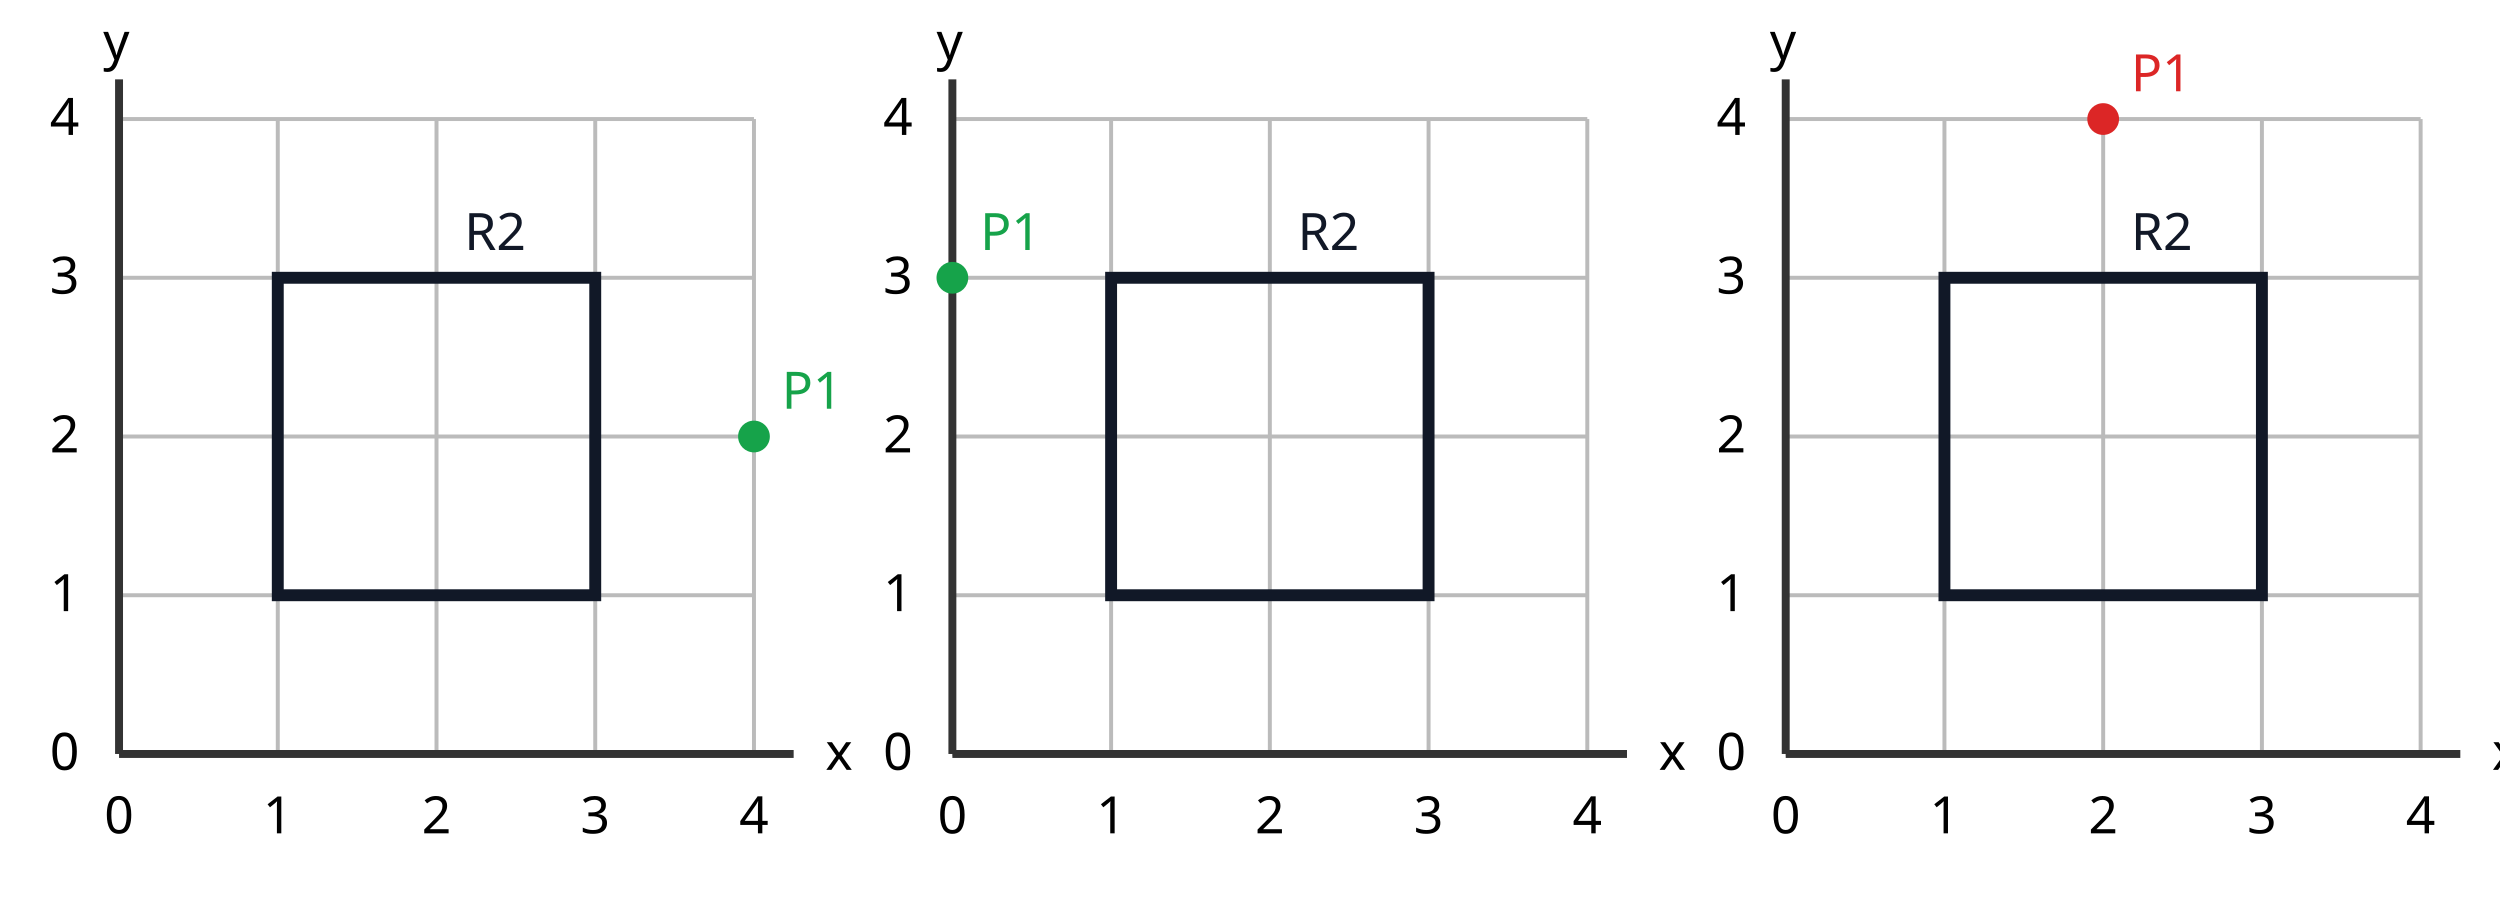
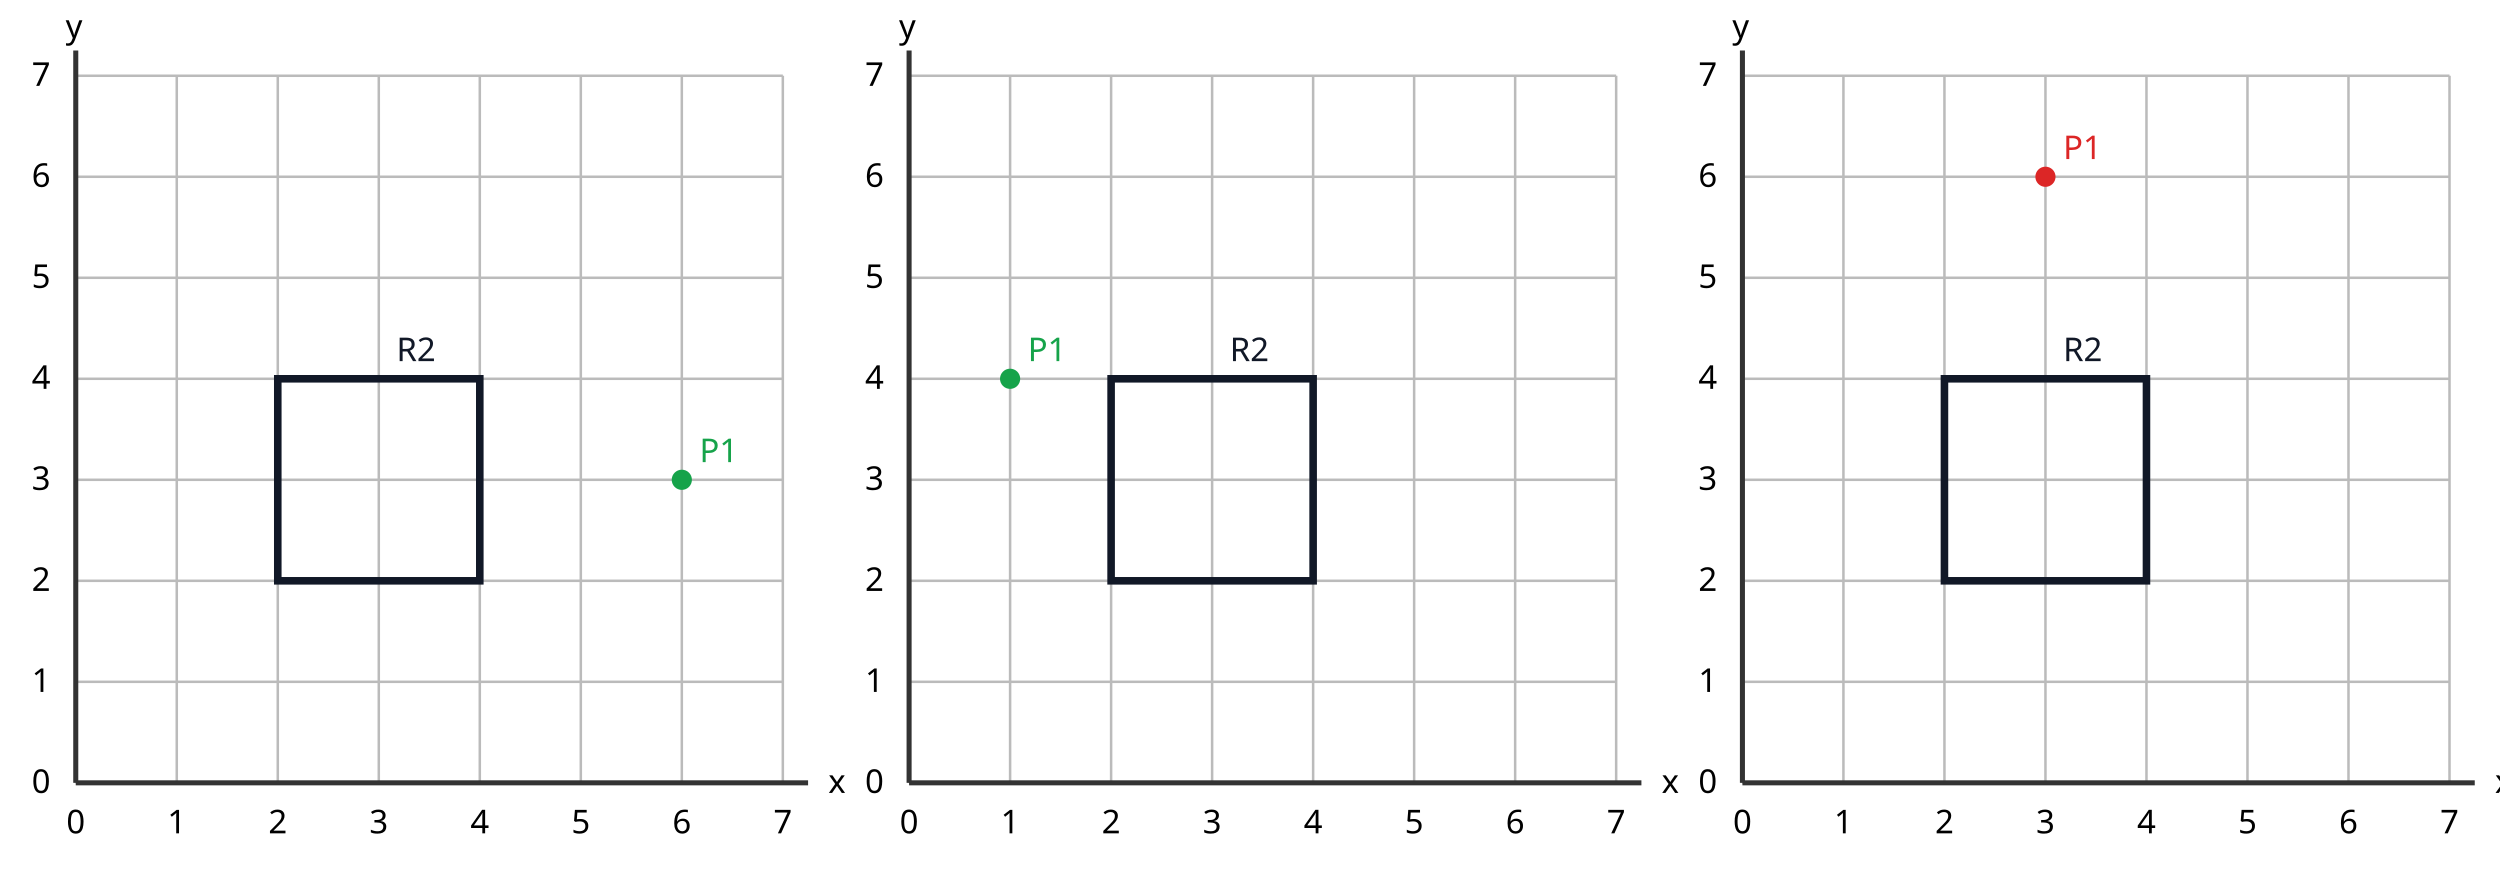
- <svg xmlns="http://www.w3.org/2000/svg" width="630" height="230" viewBox="0 0 630 230">
+ <svg xmlns="http://www.w3.org/2000/svg" width="990" height="350" viewBox="0 0 990 350">
  <style>text{font:13px sans-serif}.grid{stroke:#bbb;stroke-width:1}.axis{stroke:#333;stroke-width:2}.shape{fill:none;stroke-width:3}.endpoint{stroke:none}</style>
-   <line class="grid" x1="30" y1="30" x2="30" y2="190" />
-   <line class="grid" x1="30" y1="190" x2="190" y2="190" />
-   <text x="30" y="210" text-anchor="middle">0</text>
-   <text x="20" y="194" text-anchor="end">0</text>
-   <line class="grid" x1="70" y1="30" x2="70" y2="190" />
-   <line class="grid" x1="30" y1="150" x2="190" y2="150" />
-   <text x="70" y="210" text-anchor="middle">1</text>
-   <text x="20" y="154" text-anchor="end">1</text>
-   <line class="grid" x1="110" y1="30" x2="110" y2="190" />
-   <line class="grid" x1="30" y1="110" x2="190" y2="110" />
-   <text x="110" y="210" text-anchor="middle">2</text>
-   <text x="20" y="114" text-anchor="end">2</text>
-   <line class="grid" x1="150" y1="30" x2="150" y2="190" />
-   <line class="grid" x1="30" y1="70" x2="190" y2="70" />
-   <text x="150" y="210" text-anchor="middle">3</text>
-   <text x="20" y="74" text-anchor="end">3</text>
-   <line class="grid" x1="190" y1="30" x2="190" y2="190" />
-   <line class="grid" x1="30" y1="30" x2="190" y2="30" />
-   <text x="190" y="210" text-anchor="middle">4</text>
-   <text x="20" y="34" text-anchor="end">4</text>
-   <line class="axis" x1="30" y1="190" x2="200" y2="190" />
-   <line class="axis" x1="30" y1="190" x2="30" y2="20" />
-   <text x="208" y="194">x</text>
+   <line class="grid" x1="30" y1="30" x2="30" y2="310" />
+   <line class="grid" x1="30" y1="310" x2="310" y2="310" />
+   <text x="30" y="330" text-anchor="middle">0</text>
+   <text x="20" y="314" text-anchor="end">0</text>
+   <line class="grid" x1="70" y1="30" x2="70" y2="310" />
+   <line class="grid" x1="30" y1="270" x2="310" y2="270" />
+   <text x="70" y="330" text-anchor="middle">1</text>
+   <text x="20" y="274" text-anchor="end">1</text>
+   <line class="grid" x1="110" y1="30" x2="110" y2="310" />
+   <line class="grid" x1="30" y1="230" x2="310" y2="230" />
+   <text x="110" y="330" text-anchor="middle">2</text>
+   <text x="20" y="234" text-anchor="end">2</text>
+   <line class="grid" x1="150" y1="30" x2="150" y2="310" />
+   <line class="grid" x1="30" y1="190" x2="310" y2="190" />
+   <text x="150" y="330" text-anchor="middle">3</text>
+   <text x="20" y="194" text-anchor="end">3</text>
+   <line class="grid" x1="190" y1="30" x2="190" y2="310" />
+   <line class="grid" x1="30" y1="150" x2="310" y2="150" />
+   <text x="190" y="330" text-anchor="middle">4</text>
+   <text x="20" y="154" text-anchor="end">4</text>
+   <line class="grid" x1="230" y1="30" x2="230" y2="310" />
+   <line class="grid" x1="30" y1="110" x2="310" y2="110" />
+   <text x="230" y="330" text-anchor="middle">5</text>
+   <text x="20" y="114" text-anchor="end">5</text>
+   <line class="grid" x1="270" y1="30" x2="270" y2="310" />
+   <line class="grid" x1="30" y1="70" x2="310" y2="70" />
+   <text x="270" y="330" text-anchor="middle">6</text>
+   <text x="20" y="74" text-anchor="end">6</text>
+   <line class="grid" x1="310" y1="30" x2="310" y2="310" />
+   <line class="grid" x1="30" y1="30" x2="310" y2="30" />
+   <text x="310" y="330" text-anchor="middle">7</text>
+   <text x="20" y="34" text-anchor="end">7</text>
+   <line class="axis" x1="30" y1="310" x2="320" y2="310" />
+   <line class="axis" x1="30" y1="310" x2="30" y2="20" />
+   <text x="328" y="314">x</text>
  <text x="26" y="15">y</text>
-   <rect class="shape" x="70" y="70" width="80" height="80" stroke="#111827" />
-   <text x="117.0" y="63" fill="#111827">R2</text>
-   <circle cx="190" cy="110" r="4" fill="#16a34a" />
-   <text x="197" y="103" fill="#16a34a">P1</text>
-   <line class="grid" x1="240" y1="30" x2="240" y2="190" />
-   <line class="grid" x1="240" y1="190" x2="400" y2="190" />
-   <text x="240" y="210" text-anchor="middle">0</text>
-   <text x="230" y="194" text-anchor="end">0</text>
-   <line class="grid" x1="280" y1="30" x2="280" y2="190" />
-   <line class="grid" x1="240" y1="150" x2="400" y2="150" />
-   <text x="280" y="210" text-anchor="middle">1</text>
-   <text x="230" y="154" text-anchor="end">1</text>
-   <line class="grid" x1="320" y1="30" x2="320" y2="190" />
-   <line class="grid" x1="240" y1="110" x2="400" y2="110" />
-   <text x="320" y="210" text-anchor="middle">2</text>
-   <text x="230" y="114" text-anchor="end">2</text>
-   <line class="grid" x1="360" y1="30" x2="360" y2="190" />
-   <line class="grid" x1="240" y1="70" x2="400" y2="70" />
-   <text x="360" y="210" text-anchor="middle">3</text>
-   <text x="230" y="74" text-anchor="end">3</text>
-   <line class="grid" x1="400" y1="30" x2="400" y2="190" />
-   <line class="grid" x1="240" y1="30" x2="400" y2="30" />
-   <text x="400" y="210" text-anchor="middle">4</text>
-   <text x="230" y="34" text-anchor="end">4</text>
-   <line class="axis" x1="240" y1="190" x2="410" y2="190" />
-   <line class="axis" x1="240" y1="190" x2="240" y2="20" />
-   <text x="418" y="194">x</text>
-   <text x="236" y="15">y</text>
-   <rect class="shape" x="280" y="70" width="80" height="80" stroke="#111827" />
-   <text x="327.0" y="63" fill="#111827">R2</text>
-   <circle cx="240" cy="70" r="4" fill="#16a34a" />
-   <text x="247" y="63" fill="#16a34a">P1</text>
-   <line class="grid" x1="450" y1="30" x2="450" y2="190" />
-   <line class="grid" x1="450" y1="190" x2="610" y2="190" />
-   <text x="450" y="210" text-anchor="middle">0</text>
-   <text x="440" y="194" text-anchor="end">0</text>
-   <line class="grid" x1="490" y1="30" x2="490" y2="190" />
-   <line class="grid" x1="450" y1="150" x2="610" y2="150" />
-   <text x="490" y="210" text-anchor="middle">1</text>
-   <text x="440" y="154" text-anchor="end">1</text>
-   <line class="grid" x1="530" y1="30" x2="530" y2="190" />
-   <line class="grid" x1="450" y1="110" x2="610" y2="110" />
-   <text x="530" y="210" text-anchor="middle">2</text>
-   <text x="440" y="114" text-anchor="end">2</text>
-   <line class="grid" x1="570" y1="30" x2="570" y2="190" />
-   <line class="grid" x1="450" y1="70" x2="610" y2="70" />
-   <text x="570" y="210" text-anchor="middle">3</text>
-   <text x="440" y="74" text-anchor="end">3</text>
-   <line class="grid" x1="610" y1="30" x2="610" y2="190" />
-   <line class="grid" x1="450" y1="30" x2="610" y2="30" />
-   <text x="610" y="210" text-anchor="middle">4</text>
-   <text x="440" y="34" text-anchor="end">4</text>
-   <line class="axis" x1="450" y1="190" x2="620" y2="190" />
-   <line class="axis" x1="450" y1="190" x2="450" y2="20" />
-   <text x="628" y="194">x</text>
-   <text x="446" y="15">y</text>
-   <rect class="shape" x="490" y="70" width="80" height="80" stroke="#111827" />
-   <text x="537.0" y="63" fill="#111827">R2</text>
-   <circle cx="530" cy="30" r="4" fill="#dc2626" />
-   <text x="537" y="23" fill="#dc2626">P1</text>
+   <rect class="shape" x="110" y="150" width="80" height="80" stroke="#111827" />
+   <text x="157.0" y="143" fill="#111827">R2</text>
+   <circle cx="270" cy="190" r="4" fill="#16a34a" />
+   <text x="277" y="183" fill="#16a34a">P1</text>
+   <line class="grid" x1="360" y1="30" x2="360" y2="310" />
+   <line class="grid" x1="360" y1="310" x2="640" y2="310" />
+   <text x="360" y="330" text-anchor="middle">0</text>
+   <text x="350" y="314" text-anchor="end">0</text>
+   <line class="grid" x1="400" y1="30" x2="400" y2="310" />
+   <line class="grid" x1="360" y1="270" x2="640" y2="270" />
+   <text x="400" y="330" text-anchor="middle">1</text>
+   <text x="350" y="274" text-anchor="end">1</text>
+   <line class="grid" x1="440" y1="30" x2="440" y2="310" />
+   <line class="grid" x1="360" y1="230" x2="640" y2="230" />
+   <text x="440" y="330" text-anchor="middle">2</text>
+   <text x="350" y="234" text-anchor="end">2</text>
+   <line class="grid" x1="480" y1="30" x2="480" y2="310" />
+   <line class="grid" x1="360" y1="190" x2="640" y2="190" />
+   <text x="480" y="330" text-anchor="middle">3</text>
+   <text x="350" y="194" text-anchor="end">3</text>
+   <line class="grid" x1="520" y1="30" x2="520" y2="310" />
+   <line class="grid" x1="360" y1="150" x2="640" y2="150" />
+   <text x="520" y="330" text-anchor="middle">4</text>
+   <text x="350" y="154" text-anchor="end">4</text>
+   <line class="grid" x1="560" y1="30" x2="560" y2="310" />
+   <line class="grid" x1="360" y1="110" x2="640" y2="110" />
+   <text x="560" y="330" text-anchor="middle">5</text>
+   <text x="350" y="114" text-anchor="end">5</text>
+   <line class="grid" x1="600" y1="30" x2="600" y2="310" />
+   <line class="grid" x1="360" y1="70" x2="640" y2="70" />
+   <text x="600" y="330" text-anchor="middle">6</text>
+   <text x="350" y="74" text-anchor="end">6</text>
+   <line class="grid" x1="640" y1="30" x2="640" y2="310" />
+   <line class="grid" x1="360" y1="30" x2="640" y2="30" />
+   <text x="640" y="330" text-anchor="middle">7</text>
+   <text x="350" y="34" text-anchor="end">7</text>
+   <line class="axis" x1="360" y1="310" x2="650" y2="310" />
+   <line class="axis" x1="360" y1="310" x2="360" y2="20" />
+   <text x="658" y="314">x</text>
+   <text x="356" y="15">y</text>
+   <rect class="shape" x="440" y="150" width="80" height="80" stroke="#111827" />
+   <text x="487.0" y="143" fill="#111827">R2</text>
+   <circle cx="400" cy="150" r="4" fill="#16a34a" />
+   <text x="407" y="143" fill="#16a34a">P1</text>
+   <line class="grid" x1="690" y1="30" x2="690" y2="310" />
+   <line class="grid" x1="690" y1="310" x2="970" y2="310" />
+   <text x="690" y="330" text-anchor="middle">0</text>
+   <text x="680" y="314" text-anchor="end">0</text>
+   <line class="grid" x1="730" y1="30" x2="730" y2="310" />
+   <line class="grid" x1="690" y1="270" x2="970" y2="270" />
+   <text x="730" y="330" text-anchor="middle">1</text>
+   <text x="680" y="274" text-anchor="end">1</text>
+   <line class="grid" x1="770" y1="30" x2="770" y2="310" />
+   <line class="grid" x1="690" y1="230" x2="970" y2="230" />
+   <text x="770" y="330" text-anchor="middle">2</text>
+   <text x="680" y="234" text-anchor="end">2</text>
+   <line class="grid" x1="810" y1="30" x2="810" y2="310" />
+   <line class="grid" x1="690" y1="190" x2="970" y2="190" />
+   <text x="810" y="330" text-anchor="middle">3</text>
+   <text x="680" y="194" text-anchor="end">3</text>
+   <line class="grid" x1="850" y1="30" x2="850" y2="310" />
+   <line class="grid" x1="690" y1="150" x2="970" y2="150" />
+   <text x="850" y="330" text-anchor="middle">4</text>
+   <text x="680" y="154" text-anchor="end">4</text>
+   <line class="grid" x1="890" y1="30" x2="890" y2="310" />
+   <line class="grid" x1="690" y1="110" x2="970" y2="110" />
+   <text x="890" y="330" text-anchor="middle">5</text>
+   <text x="680" y="114" text-anchor="end">5</text>
+   <line class="grid" x1="930" y1="30" x2="930" y2="310" />
+   <line class="grid" x1="690" y1="70" x2="970" y2="70" />
+   <text x="930" y="330" text-anchor="middle">6</text>
+   <text x="680" y="74" text-anchor="end">6</text>
+   <line class="grid" x1="970" y1="30" x2="970" y2="310" />
+   <line class="grid" x1="690" y1="30" x2="970" y2="30" />
+   <text x="970" y="330" text-anchor="middle">7</text>
+   <text x="680" y="34" text-anchor="end">7</text>
+   <line class="axis" x1="690" y1="310" x2="980" y2="310" />
+   <line class="axis" x1="690" y1="310" x2="690" y2="20" />
+   <text x="988" y="314">x</text>
+   <text x="686" y="15">y</text>
+   <rect class="shape" x="770" y="150" width="80" height="80" stroke="#111827" />
+   <text x="817.0" y="143" fill="#111827">R2</text>
+   <circle cx="810" cy="70" r="4" fill="#dc2626" />
+   <text x="817" y="63" fill="#dc2626">P1</text>
</svg>
